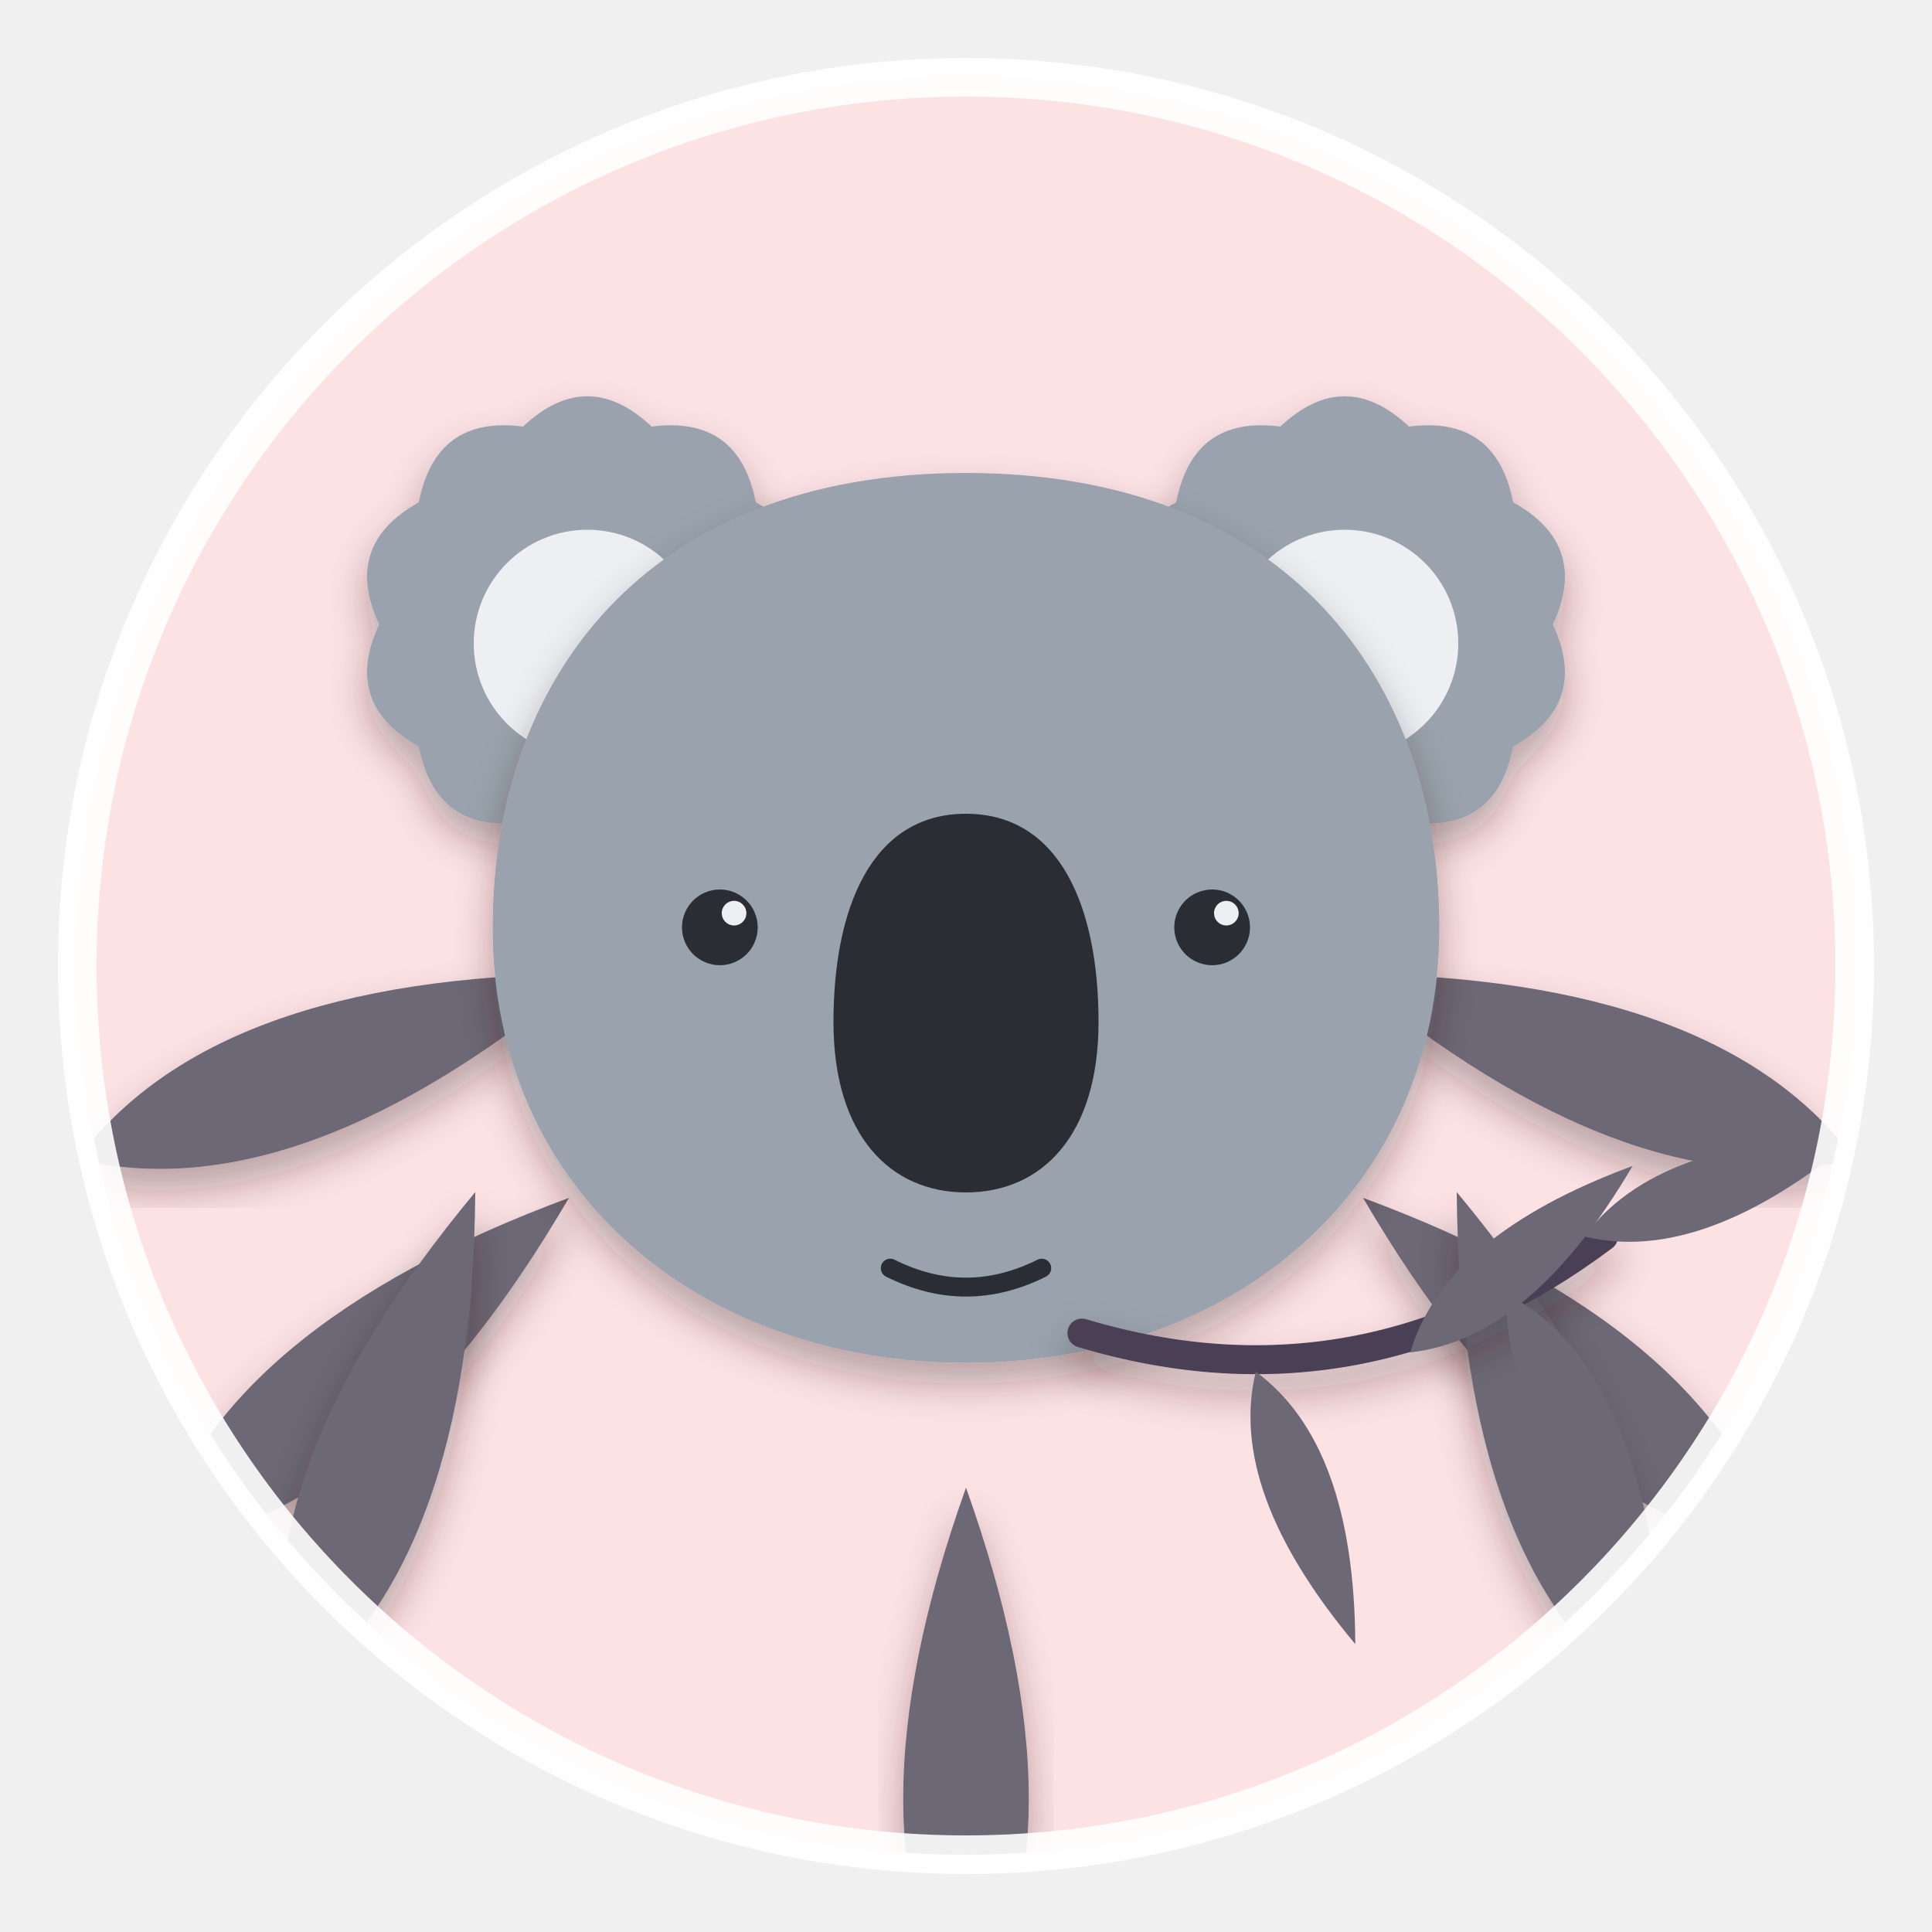
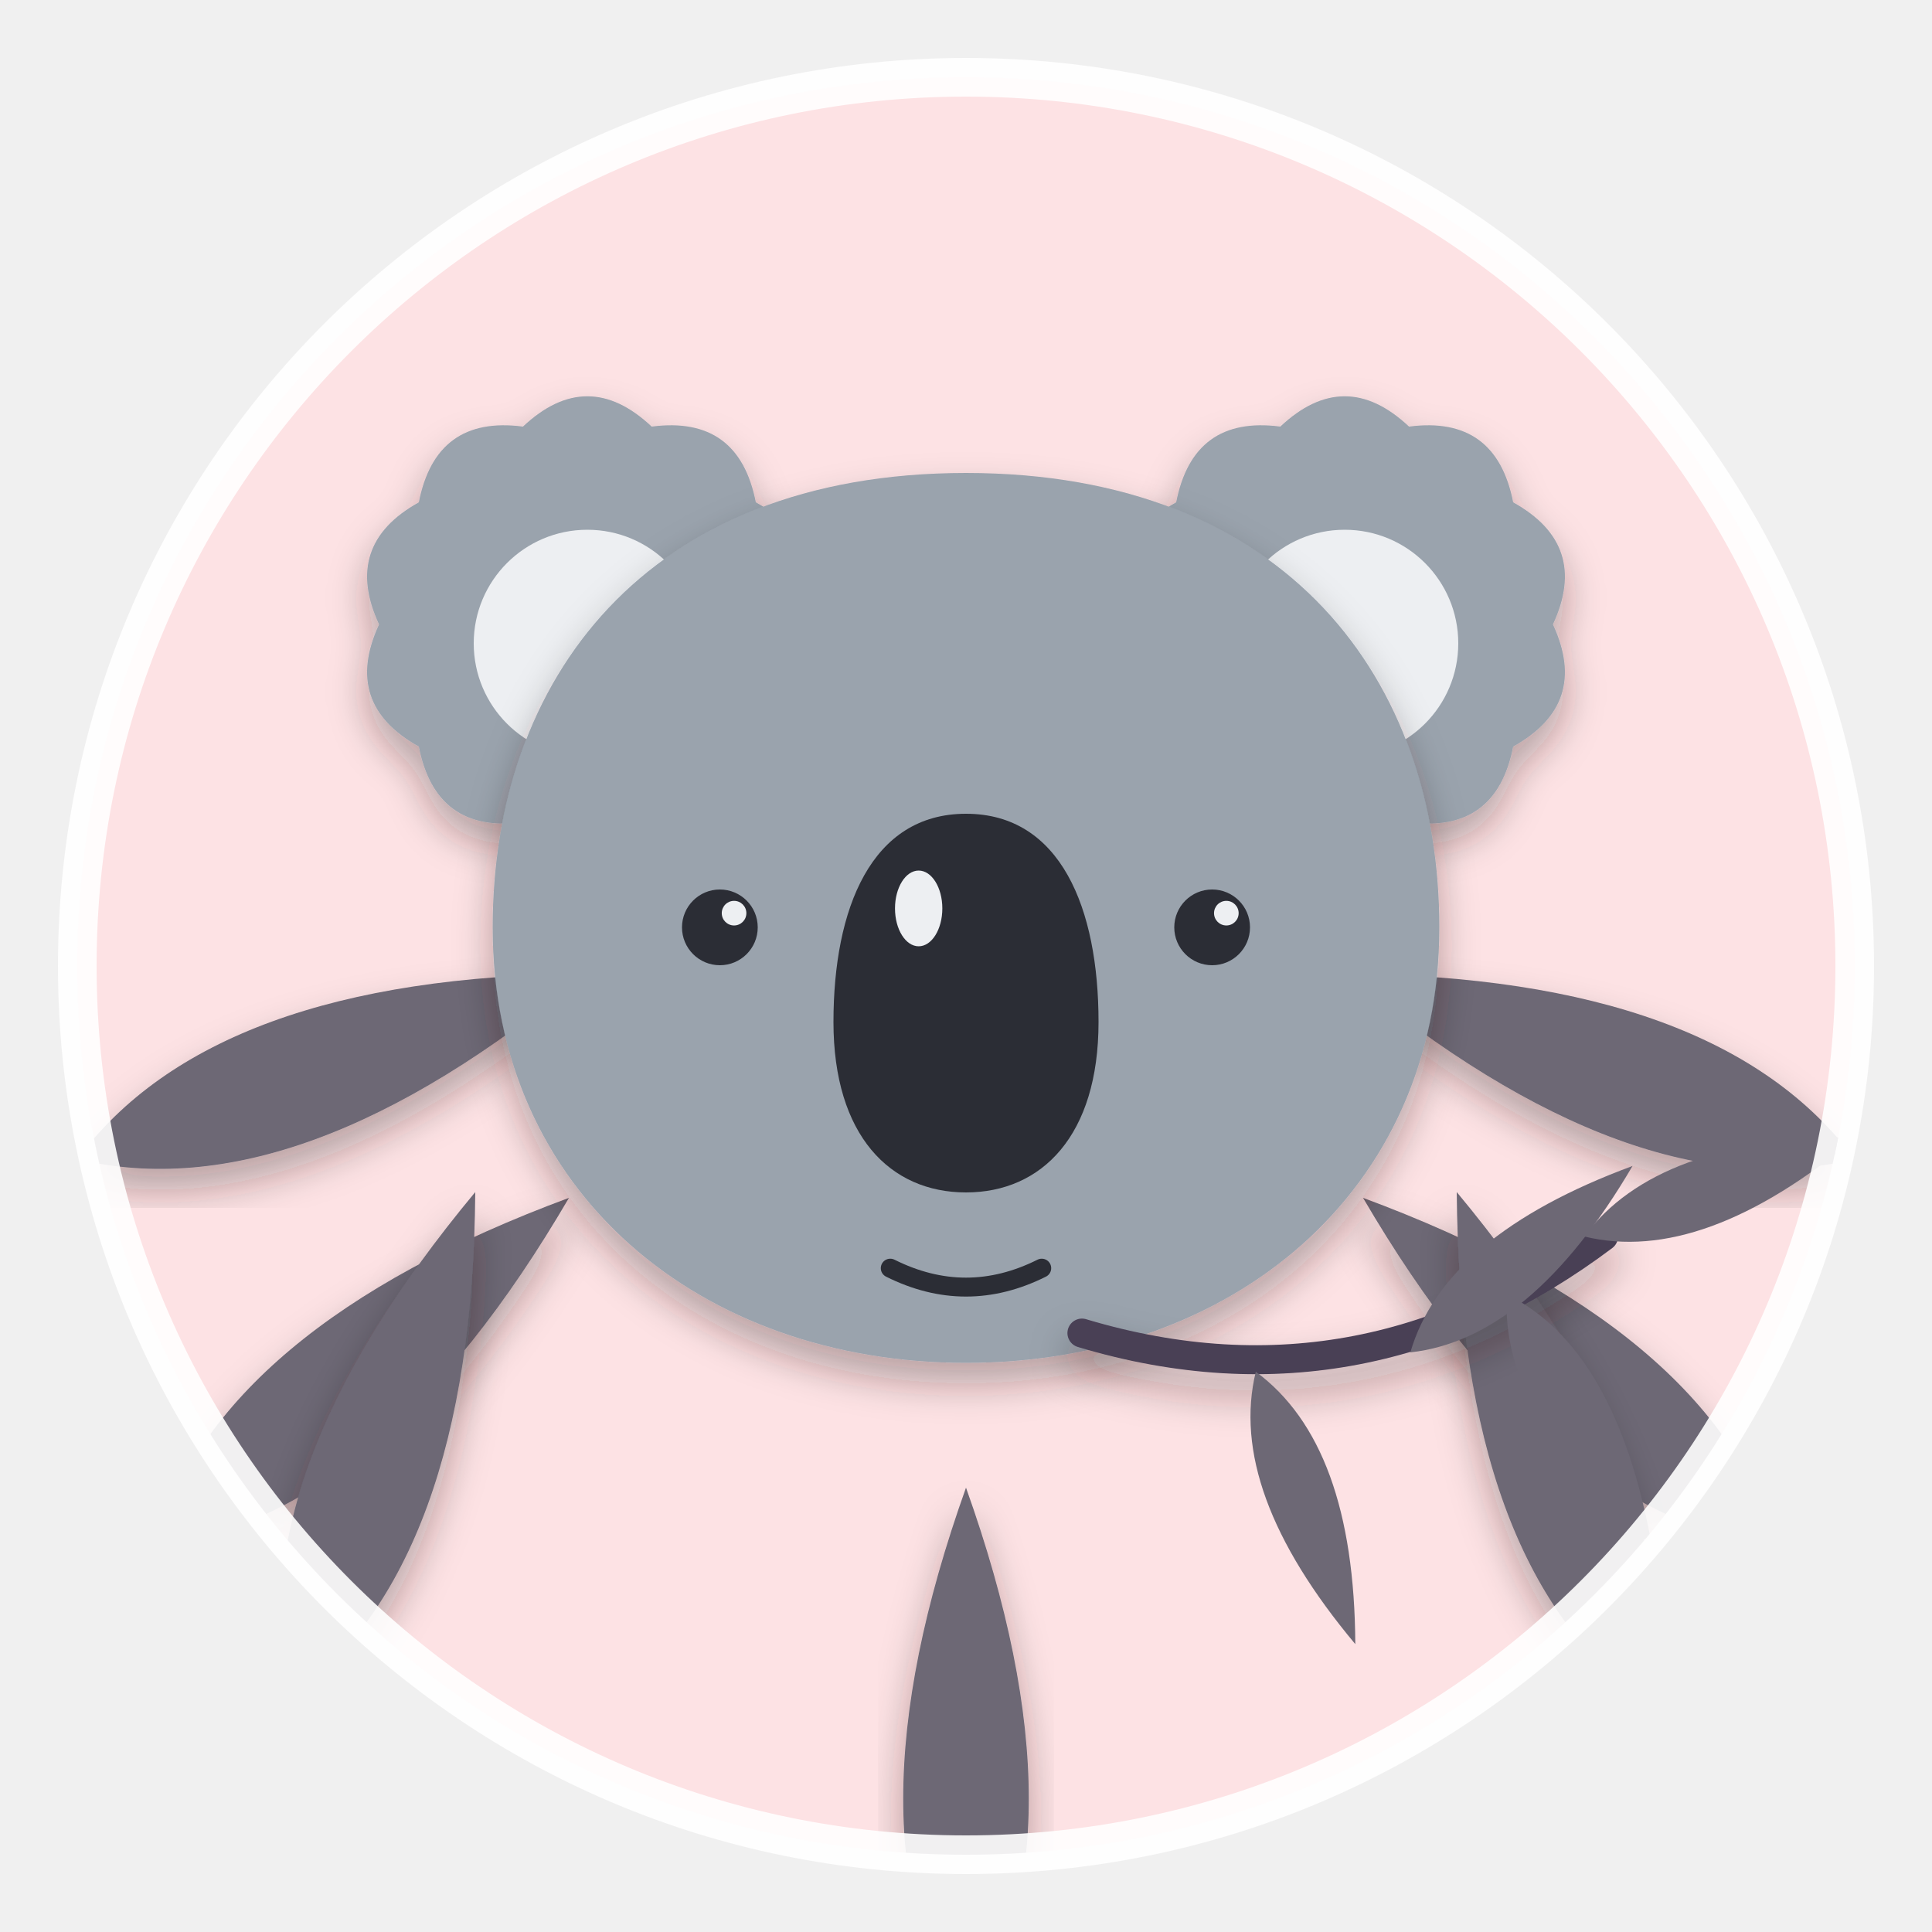
<svg xmlns="http://www.w3.org/2000/svg" viewBox="0 0 200 200" width="200" height="200">
  <defs>
    <clipPath id="clip">
      <circle cx="100" cy="100" r="92" />
    </clipPath>
    <filter id="ps" x="-20%" y="-20%" width="140%" height="140%">
      <feDropShadow dx="0" dy="2.2" stdDeviation="2" flood-color="#2a1f14" flood-opacity=".33" />
    </filter>
    <filter id="psl" filterUnits="userSpaceOnUse" x="-400" y="-400" width="1000" height="1000">
      <feDropShadow dx="0" dy="2.2" stdDeviation="2" flood-color="#2a1f14" flood-opacity=".33" />
    </filter>
  </defs>
  <g clip-path="url(#clip)">
    <rect width="200" height="200" fill="#FDE2E4" />
    <path filter="url(#ps)" d="M16.0 160.0 Q39.4 157.4 58.9 124.0 Q22.7 137.4 16.0 160.0Z" fill="#6D6875" />
    <path filter="url(#ps)" d="M30.0 176.0 Q48.9 162.0 49.2 123.4 Q24.5 153.1 30.0 176.0Z" fill="#6D6875" />
    <path filter="url(#ps)" d="M184.0 160.0 Q177.3 137.4 141.1 124.0 Q160.6 157.4 184.0 160.0Z" fill="#6D6875" />
    <path filter="url(#ps)" d="M170.0 176.0 Q175.5 153.1 150.8 123.4 Q151.1 162.0 170.0 176.0Z" fill="#6D6875" />
    <path filter="url(#ps)" d="M100.0 210.0 Q113.0 190.4 100.0 154.0 Q87.0 190.4 100.0 210.0Z" fill="#6D6875" />
    <path filter="url(#ps)" d="M8.0 120.0 Q30.9 125.5 60.6 100.8 Q22.0 101.1 8.0 120.0Z" fill="#6D6875" />
    <path filter="url(#ps)" d="M192.0 120.0 Q178.0 101.1 139.4 100.8 Q169.1 125.5 192.0 120.0Z" fill="#6D6875" />
    <g transform="translate(100 96) scale(0.98) translate(-100 -94)">
      <path filter="url(#ps)" d="M82.0 62.0 Q85.9 70.4 77.8 74.9 Q76.0 84.1 66.8 82.9 Q60.0 89.3 53.2 82.9 Q44.0 84.1 42.2 74.9 Q34.1 70.4 38.0 62.0 Q34.1 53.6 42.2 49.1 Q44.0 39.9 53.2 41.1 Q60.0 34.7 66.8 41.1 Q76.0 39.9 77.8 49.1 Q85.9 53.6 82.0 62.0Z" fill="#9AA3AD" />
      <path d="M48 64 a12 12 0 1 0 24 0 a12 12 0 1 0 -24 0Z" fill="#EDEFF2" />
      <path filter="url(#ps)" d="M162.0 62.0 Q165.9 70.4 157.8 74.9 Q156.0 84.1 146.8 82.9 Q140.0 89.3 133.2 82.9 Q124.0 84.1 122.2 74.9 Q114.1 70.4 118.0 62.0 Q114.1 53.6 122.2 49.1 Q124.0 39.9 133.2 41.1 Q140.0 34.7 146.8 41.1 Q156.0 39.9 157.8 49.1 Q165.9 53.6 162.0 62.0Z" fill="#9AA3AD" />
      <path d="M128 64 a12 12 0 1 0 24 0 a12 12 0 1 0 -24 0Z" fill="#EDEFF2" />
      <path filter="url(#ps)" d="M100 46 C134 46 150 68 150 94 C150 122 128 140 100 140 C72 140 50 122 50 94 C50 68 66 46 100 46Z" fill="#9AA3AD" />
      <path d="M100 82 C110 82 114 92 114 104 C114 116 108 122 100 122 C92 122 86 116 86 104 C86 92 90 82 100 82Z" fill="#2B2D35" />
+       <path d="M92.5 92 a2.5 4 0 1 0 5.0 0 a2.5 4 0 1 0 -5.0 0Z" fill="#EDEFF2" />
      <path d="M70 94 a4 4 0 1 0 8 0 a4 4 0 1 0 -8 0ZM122 94 a4 4 0 1 0 8 0 a4 4 0 1 0 -8 0Z" fill="#2B2D35" />
      <path d="M74.2 92.5 a1.3 1.3 0 1 0 2.6 0 a1.3 1.3 0 1 0 -2.6 0ZM126.2 92.5 a1.3 1.3 0 1 0 2.6 0 a1.3 1.3 0 1 0 -2.6 0Z" fill="#EDEFF2" />
      <path d="M92 130 Q100 134 108 130" fill="none" stroke="#2B2D35" stroke-width="2" stroke-linecap="round" stroke-linejoin="round" />
    </g>
    <path filter="url(#psl)" d="M112 138 C132 144 150 140 166 128" fill="none" stroke="#4A3F55" stroke-width="3" stroke-linecap="round" stroke-linejoin="round" />
    <path d="M130.0 142.0 Q127.0 154.3 140.3 170.2 Q140.2 149.5 130.0 142.0Z" fill="#6D6875" />
    <path d="M146.0 140.0 Q158.5 138.6 169.0 120.7 Q149.5 127.9 146.0 140.0Z" fill="#6D6875" />
    <path d="M156.0 134.0 Q155.2 146.6 171.0 160.0 Q167.3 139.6 156.0 134.0Z" fill="#6D6875" />
    <path d="M164.0 128.0 Q176.3 131.0 192.2 117.7 Q171.5 117.8 164.0 128.0Z" fill="#6D6875" />
  </g>
  <circle cx="100" cy="100" r="92" fill="none" stroke="#fff" stroke-width="4" opacity=".9" />
</svg>
